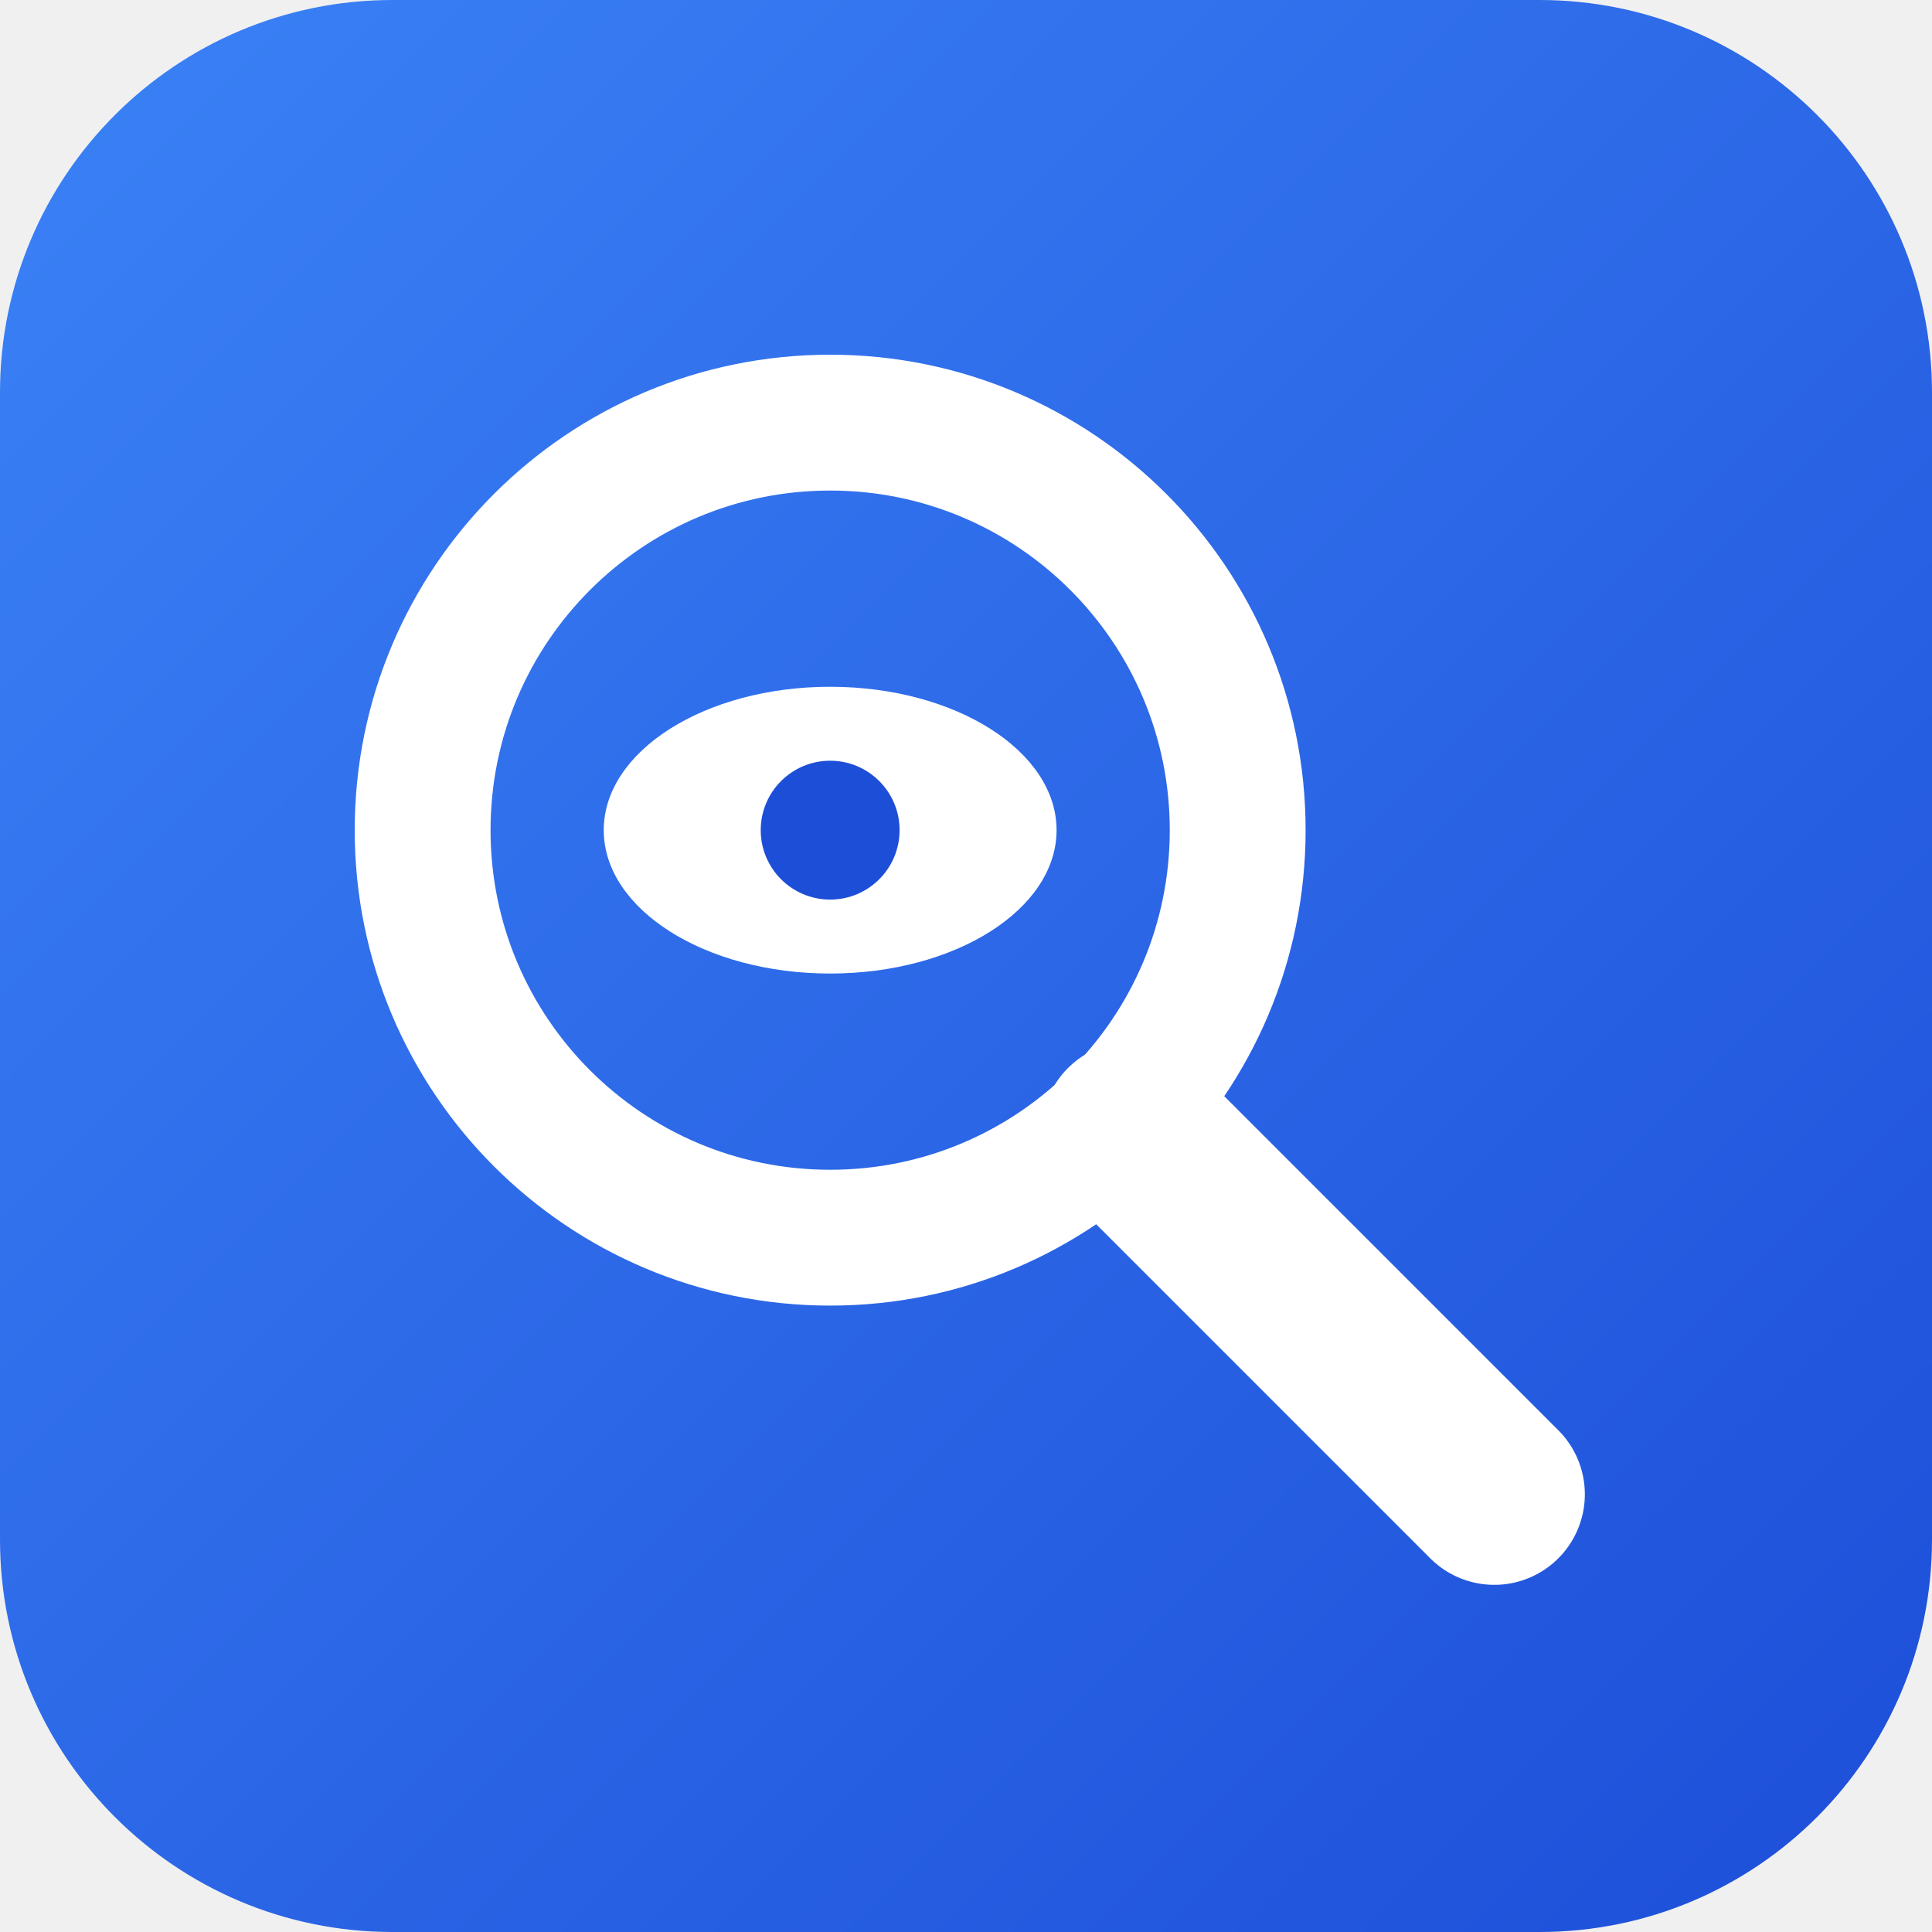
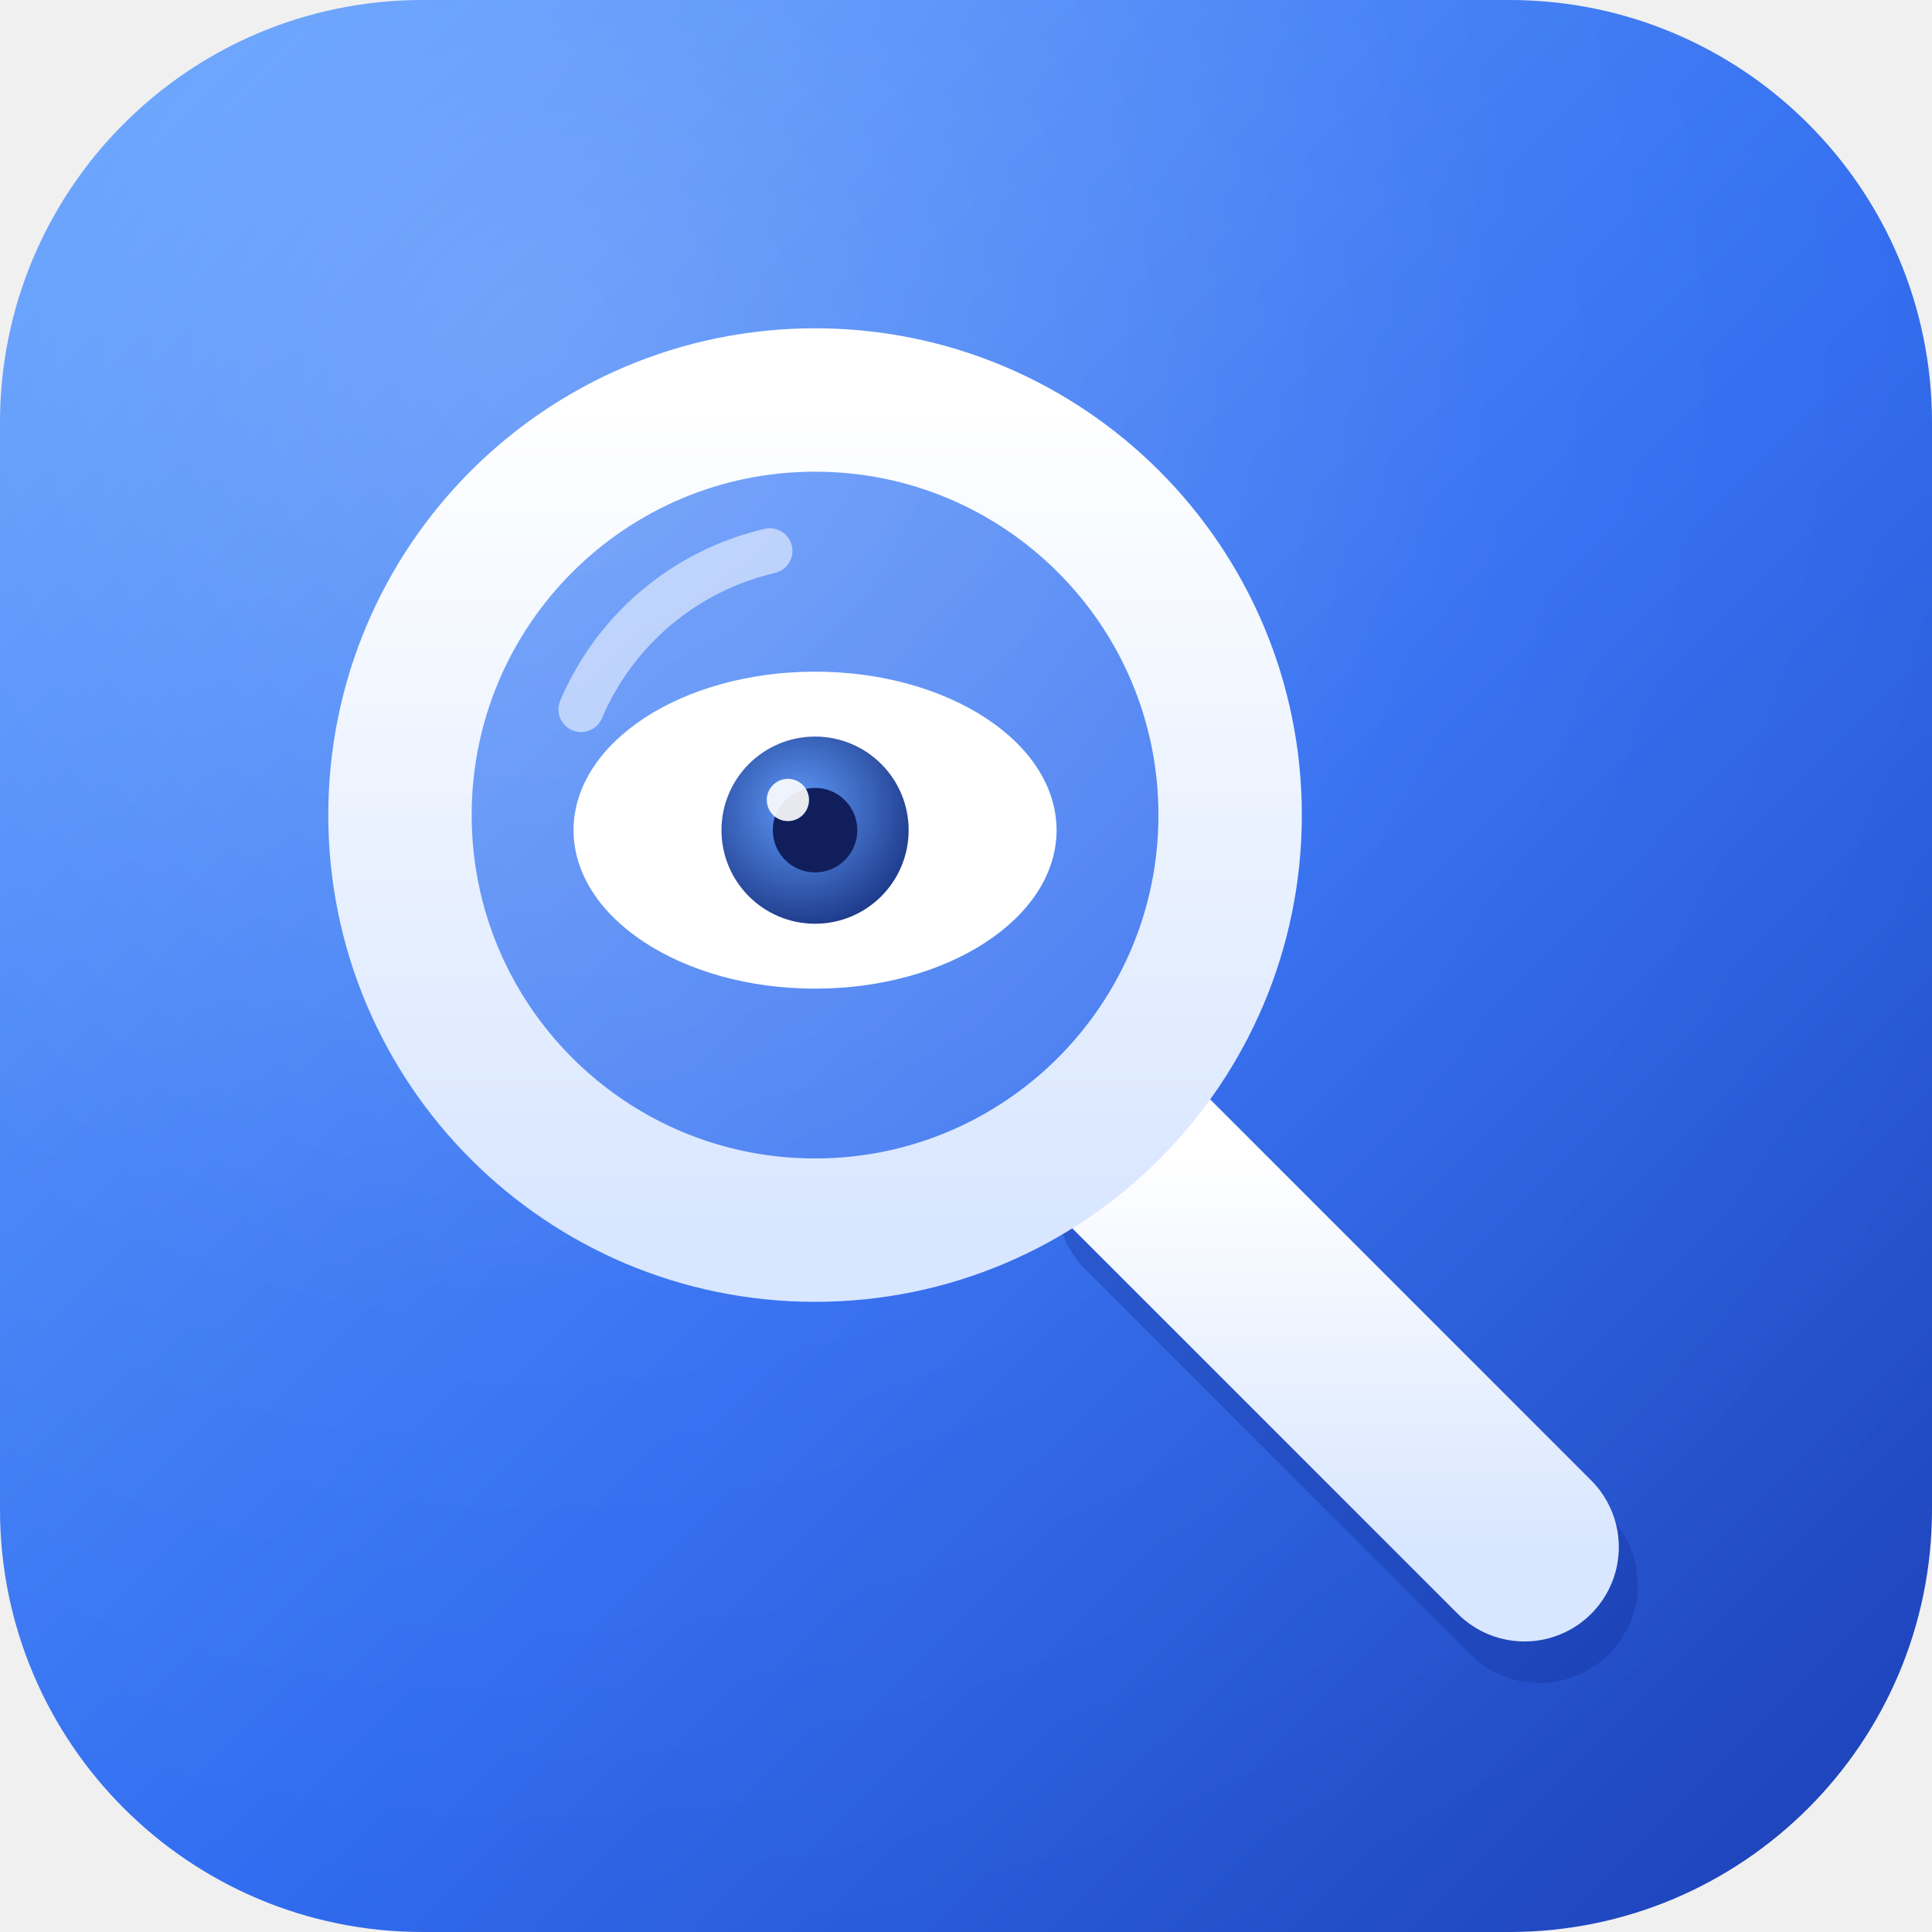
<svg xmlns="http://www.w3.org/2000/svg" viewBox="0 0 128 128">
  <defs>
    <linearGradient id="bg" x1="0" y1="0" x2="1" y2="1">
-       <stop offset="0" stop-color="#3b82f6" />
-       <stop offset="1" stop-color="#1d4ed8" />
+       <stop offset="0" stop-color="#5b9dff" />
+       <stop offset="0.55" stop-color="#2f6bf0" />
+       <stop offset="1" stop-color="#1c3fb4" />
    </linearGradient>
+     <radialGradient id="sheen" cx="0.28" cy="0.18" r="0.9">
+       <stop offset="0" stop-color="#ffffff" stop-opacity="0.22" />
+       <stop offset="0.55" stop-color="#ffffff" stop-opacity="0.05" />
+       <stop offset="1" stop-color="#ffffff" stop-opacity="0" />
+     </radialGradient>
+     <linearGradient id="ring" x1="0" y1="0" x2="0" y2="1">
+       <stop offset="0" stop-color="#ffffff" />
+       <stop offset="1" stop-color="#d8e6ff" />
+     </linearGradient>
+     <radialGradient id="iris" cx="0.42" cy="0.38" r="0.65">
+       <stop offset="0" stop-color="#5f9bfa" />
+       <stop offset="1" stop-color="#1e3a8a" />
+     </radialGradient>
  </defs>
-   <rect width="128" height="128" rx="26" fill="url(#bg)" />
-   <circle cx="55" cy="55" r="27" fill="none" stroke="#ffffff" stroke-width="9" />
-   <line x1="75" y1="75" x2="99" y2="99" stroke="#ffffff" stroke-width="12" stroke-linecap="round" />
-   <ellipse cx="55" cy="55" rx="15" ry="9.5" fill="#ffffff" />
-   <circle cx="55" cy="55" r="4.6" fill="#1d4ed8" />
+   <rect width="128" height="128" rx="28" fill="url(#bg)" />
+   <rect width="128" height="128" rx="28" fill="url(#sheen)" />
+   <line x1="76.5" y1="79.5" x2="102" y2="105" stroke="#12339c" stroke-opacity="0.35" stroke-width="13" stroke-linecap="round" />
+   <line x1="75" y1="76.5" x2="101" y2="102.5" stroke="url(#ring)" stroke-width="12.5" stroke-linecap="round" />
+   <circle cx="54" cy="54" r="27.5" fill="#ffffff" fill-opacity="0.10" stroke="url(#ring)" stroke-width="9.5" />
+   <path d="M 38.5 47 A 18 18 0 0 1 51 36.5" fill="none" stroke="#ffffff" stroke-opacity="0.55" stroke-width="3" stroke-linecap="round" />
+   <ellipse cx="54" cy="55" rx="16" ry="10.5" fill="#ffffff" />
+   <circle cx="54" cy="55" r="6.2" fill="url(#iris)" />
+   <circle cx="54" cy="55" r="2.8" fill="#101f5c" />
+   <circle cx="52.2" cy="53" r="1.4" fill="#ffffff" fill-opacity="0.9" />
</svg>
